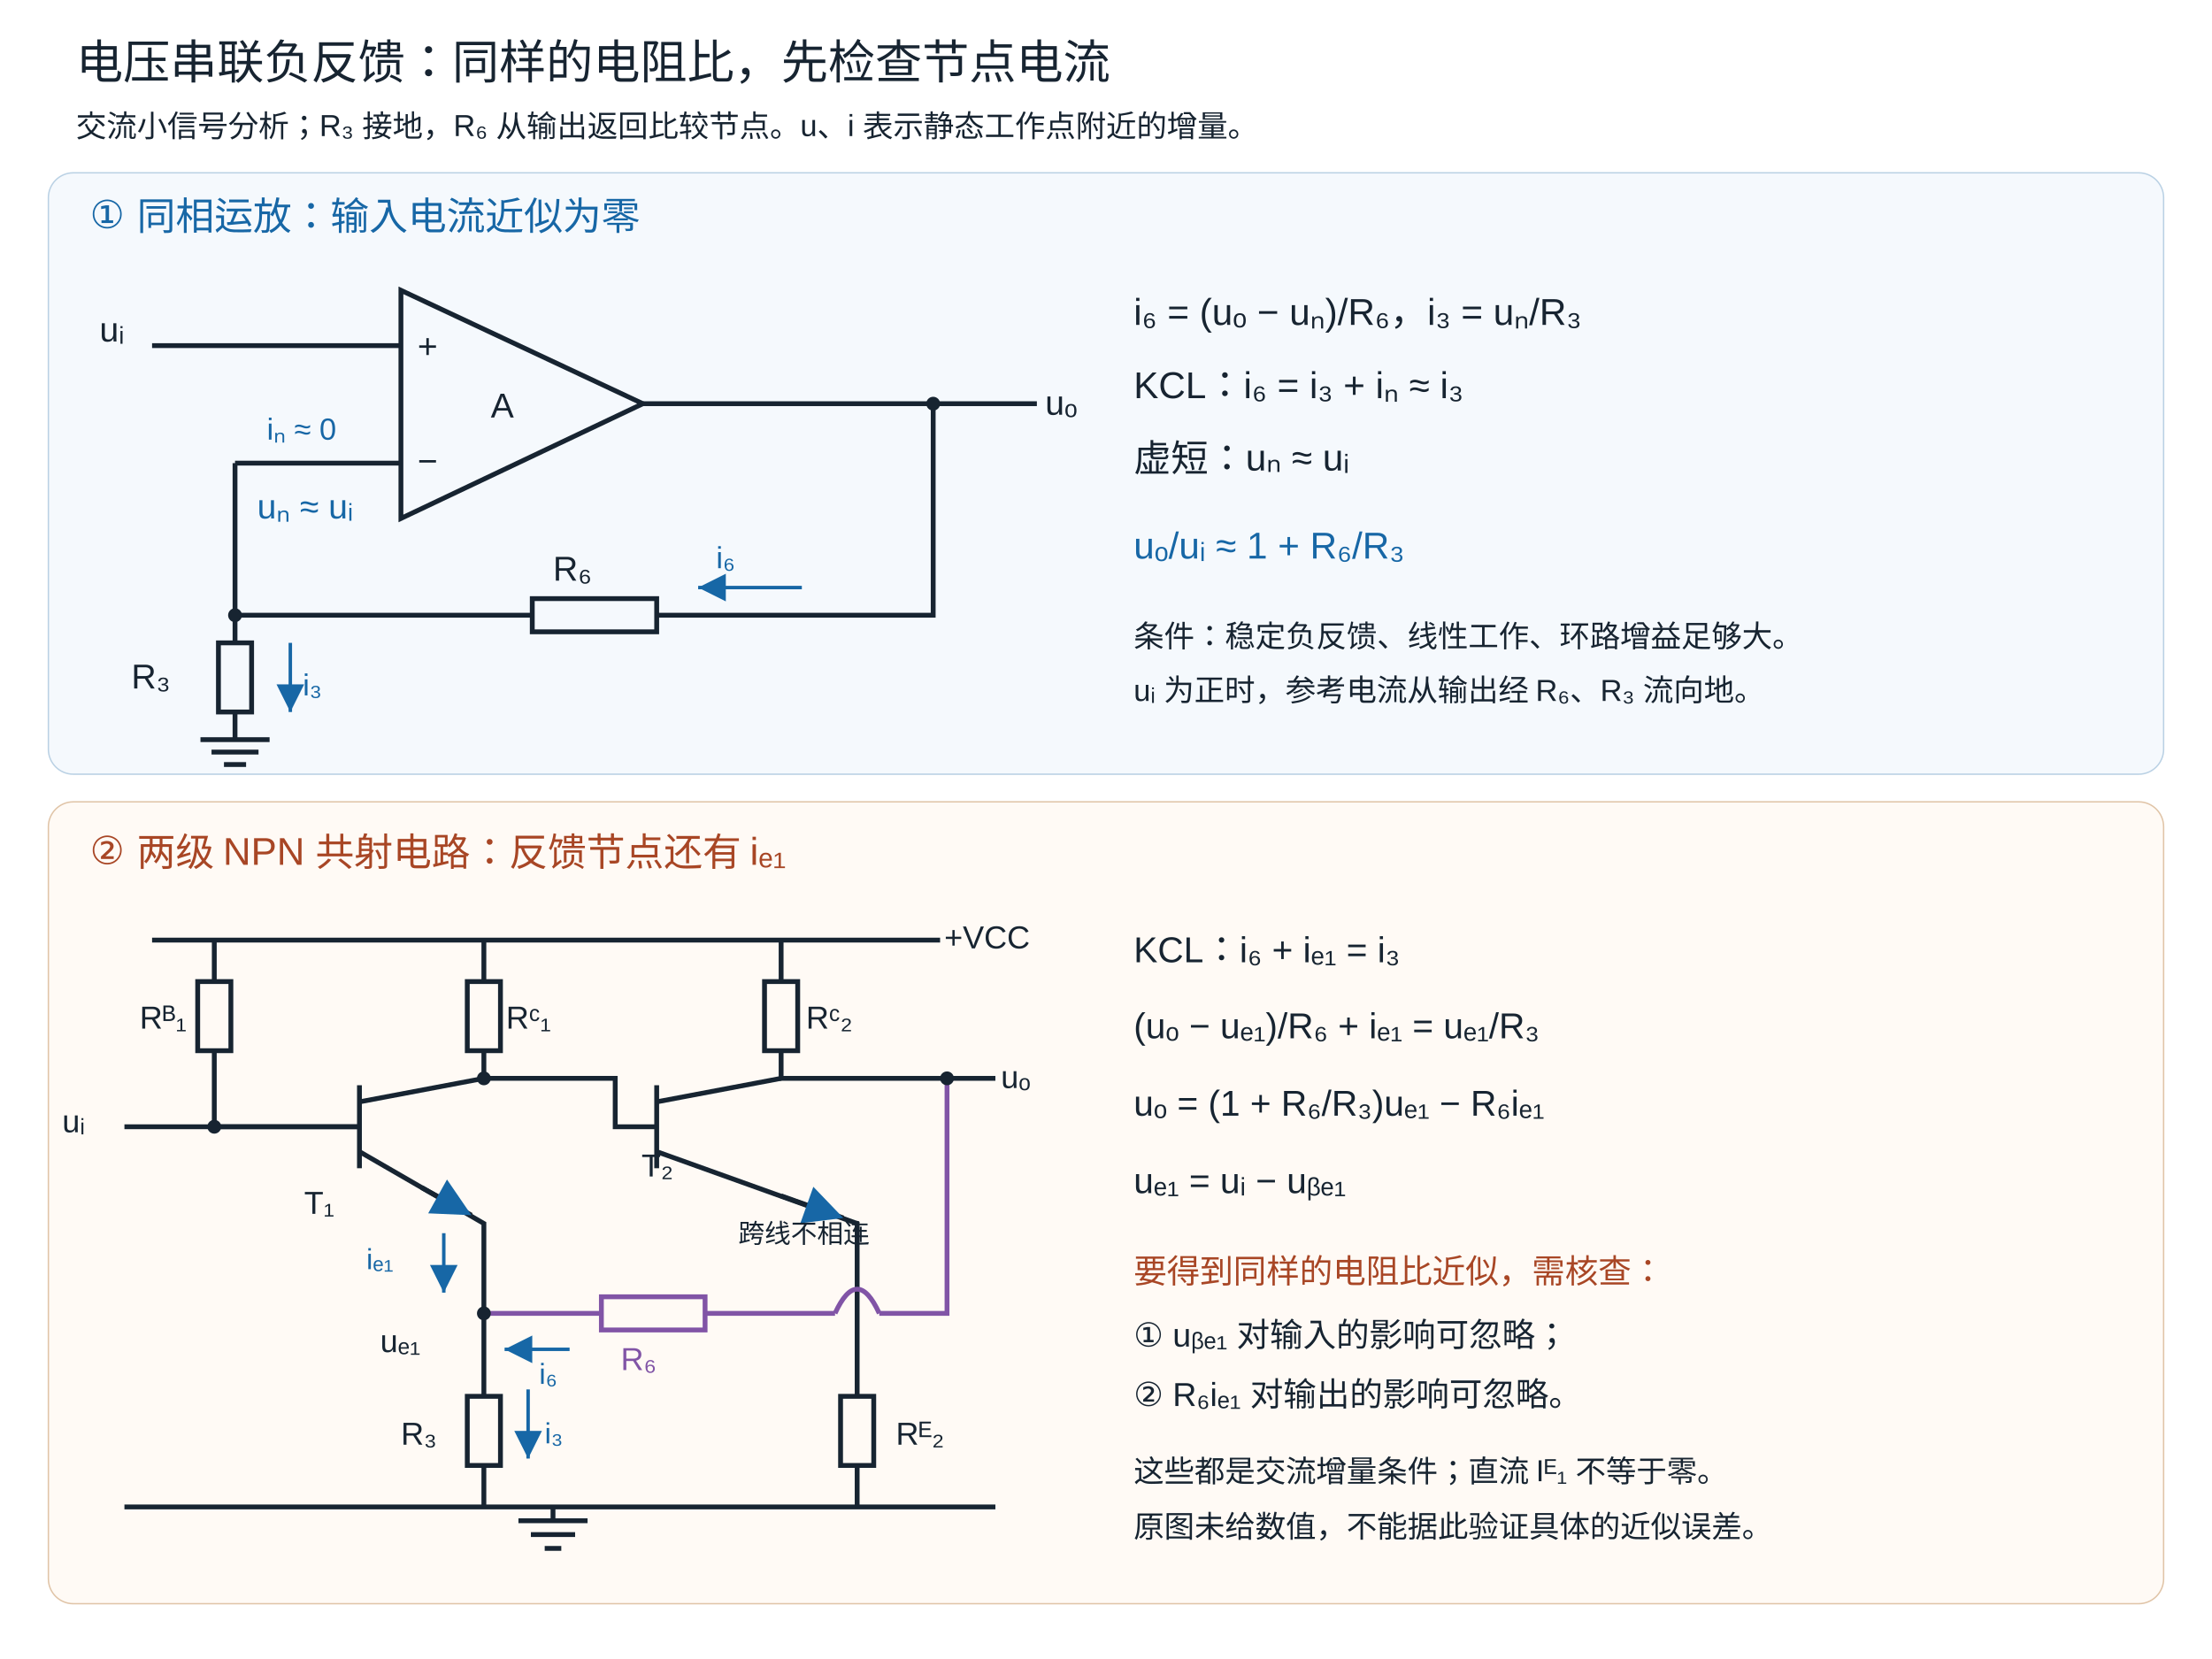
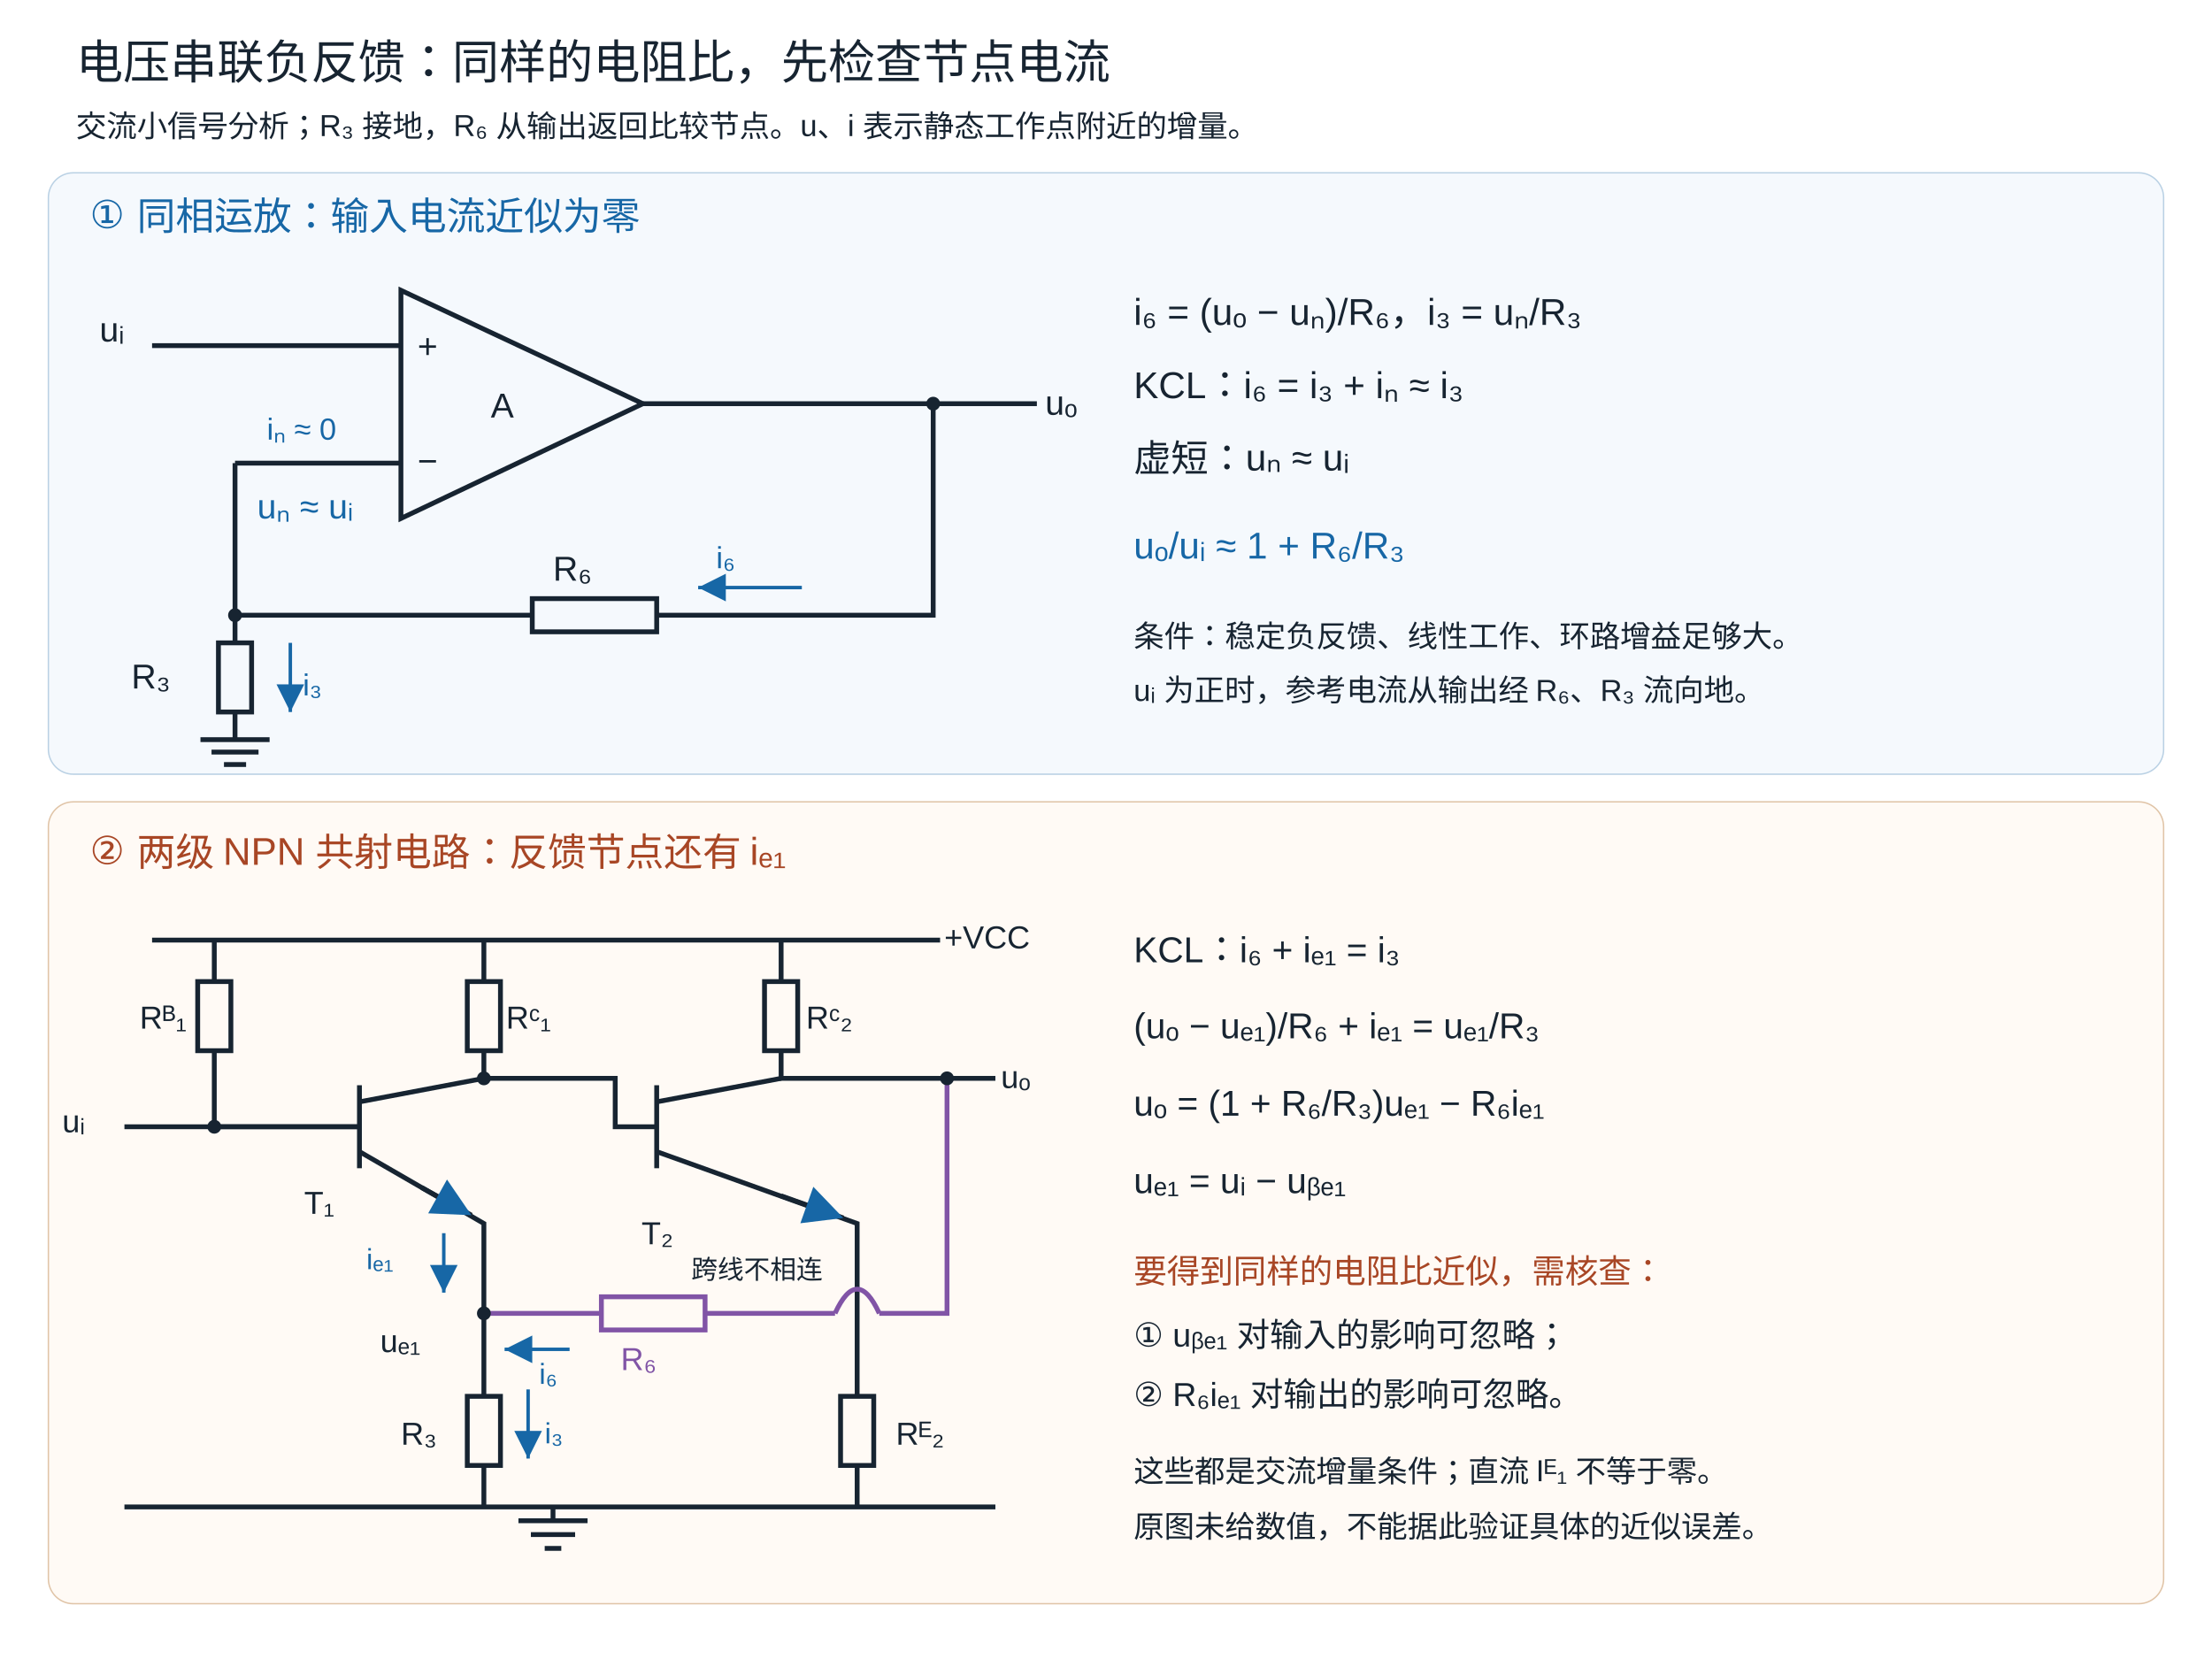
<svg xmlns="http://www.w3.org/2000/svg" width="1600" height="1200" viewBox="0 0 1600 1200">
  <defs>
    <marker id="arrow" markerWidth="9" markerHeight="9" refX="8" refY="4" orient="auto">
      <path d="M0 0 L8 4 L0 8" fill="#1767a6" />
    </marker>
  </defs>
  <rect width="1600" height="1200" fill="white" />
  <g font-family="Arial, PingFang SC, sans-serif" fill="#172431">
    <text x="55" y="57" font-size="34">电压串联负反馈：同样的电阻比，先检查节点电流</text>
    <text x="55" y="99" font-size="22">交流小信号分析；R₃ 接地，R₆ 从输出返回比较节点。u、i 表示静态工作点附近的增量。</text>
    <rect x="35" y="125" width="1530" height="435" rx="18" fill="#f5f9fd" stroke="#bad1e4" />
    <text x="65" y="165" font-size="28" fill="#1767a6">① 同相运放：输入电流近似为零</text>
    <g stroke="#172431" stroke-width="3.5" fill="none">
      <path d="M290 210 L290 375 L465 292 Z" />
      <path d="M110 250 H290 M170 335 H290 M465 292 H750 M675 292 V445 H475 M385 445 H170 V335 M170 445 V465 M170 515 V535" />
      <rect x="385" y="433" width="90" height="24" />
      <rect x="158" y="465" width="24" height="50" />
      <path d="M145 535 H195 M153 544 H187 M162 553 H178" />
    </g>
    <circle cx="170" cy="445" r="5" />
    <circle cx="675" cy="292" r="5" />
    <g font-size="25">
      <text x="302" y="259">+</text>
      <text x="302" y="342">−</text>
      <text x="355" y="302">A</text>
      <text x="72" y="247">uᵢ</text>
      <text x="756" y="300">uₒ</text>
      <text x="400" y="420">R₆</text>
      <text x="95" y="498">R₃</text>
      <text x="186" y="375" fill="#1767a6">uₙ ≈ uᵢ</text>
    </g>
    <g stroke="#1767a6" stroke-width="2.5" fill="none" marker-end="url(#arrow)">
      <path d="M580 425 H505" />
      <path d="M210 465 V515" />
    </g>
    <g font-size="22" fill="#1767a6">
      <text x="518" y="411">i₆</text>
      <text x="219" y="503">i₃</text>
      <text x="193" y="318">iₙ ≈ 0</text>
    </g>
    <g font-size="27">
      <text x="820" y="235">i₆ = (uₒ − uₙ)/R₆，i₃ = uₙ/R₃</text>
      <text x="820" y="288">KCL：i₆ = i₃ + iₙ ≈ i₃</text>
      <text x="820" y="341">虚短：uₙ ≈ uᵢ</text>
      <text x="820" y="404" fill="#1767a6">uₒ/uᵢ ≈ 1 + R₆/R₃</text>
    </g>
    <text x="820" y="468" font-size="22">条件：稳定负反馈、线性工作、环路增益足够大。</text>
    <text x="820" y="507" font-size="22">uᵢ 为正时，参考电流从输出经 R₆、R₃ 流向地。</text>
    <rect x="35" y="580" width="1530" height="580" rx="18" fill="#fffaf5" stroke="#e0c4a7" />
    <text x="65" y="625" font-size="28" fill="#a84625">② 两级 NPN 共射电路：反馈节点还有 iₑ₁</text>
    <g stroke="#172431" stroke-width="3.5" fill="none">
      <path d="M110 680 H680 M155 680 V710 M155 760 V815 H260 M350 680 V710 M350 760 V780 M565 680 V710 M565 760 V780 H720" />
      <rect x="143" y="710" width="24" height="50" />
      <rect x="338" y="710" width="24" height="50" />
      <rect x="553" y="710" width="24" height="50" />
      <path d="M90 815 H260 M260 785 V845 M260 797 L350 780 M260 833 L350 885 V1010 M350 1060 V1090 M350 780 H445 V815 H475 M475 785 V845 M475 797 L565 780 M475 833 L620 885 V1010 M620 1060 V1090 M90 1090 H720" />
      <rect x="338" y="1010" width="24" height="50" />
      <rect x="608" y="1010" width="24" height="50" />
      <path d="M685 780 V950 H636 M604 950 H510 M435 950 H350" stroke="#8154a6" />
      <path d="M604 950 Q620 915 636 950" stroke="#8154a6" />
      <rect x="435" y="938" width="75" height="24" stroke="#8154a6" />
      <path d="M400 1090 V1100 M375 1100 H425 M384 1110 H416 M394 1120 H406" />
    </g>
    <path d="M305 859 L341 879" stroke="#172431" stroke-width="3.5" marker-end="url(#arrow)" />
    <path d="M565 865 L610 881" stroke="#172431" stroke-width="3.5" marker-end="url(#arrow)" />
    <g fill="#172431">
      <circle cx="155" cy="815" r="5" />
      <circle cx="350" cy="780" r="5" />
      <circle cx="685" cy="780" r="5" />
      <circle cx="350" cy="950" r="5" />
    </g>
    <g font-size="23">
      <text x="683" y="686">+VCC</text>
      <text x="101" y="744">Rᴮ₁</text>
      <text x="366" y="744">Rᶜ₁</text>
      <text x="583" y="744">Rᶜ₂</text>
      <text x="220" y="878">T₁</text>
-       <text x="464" y="851">T₂</text>
+       <text x="464" y="900">T₂</text>
      <text x="45" y="819">uᵢ</text>
      <text x="724" y="787">uₒ</text>
      <text x="290" y="1045">R₃</text>
      <text x="648" y="1045">Rᴱ₂</text>
      <text x="449" y="991" fill="#8154a6">R₆</text>
      <text x="275" y="978">uₑ₁</text>
-       <text x="534" y="899" font-size="19">跨线不相连</text>
+       <text x="500" y="925" font-size="19">跨线不相连</text>
    </g>
    <g stroke="#1767a6" stroke-width="2.5" fill="none" marker-end="url(#arrow)">
      <path d="M321 892 V935" />
      <path d="M412 976 H365" />
      <path d="M382 1005 V1055" />
    </g>
    <g font-size="21" fill="#1767a6">
      <text x="265" y="918">iₑ₁</text>
      <text x="390" y="1001">i₆</text>
      <text x="394" y="1044">i₃</text>
    </g>
    <g font-size="26">
      <text x="820" y="696">KCL：i₆ + iₑ₁ = i₃</text>
      <text x="820" y="751">(uₒ − uₑ₁)/R₆ + iₑ₁ = uₑ₁/R₃</text>
      <text x="820" y="807">uₒ = (1 + R₆/R₃)uₑ₁ − R₆iₑ₁</text>
      <text x="820" y="863">uₑ₁ = uᵢ − uᵦₑ₁</text>
    </g>
    <text x="820" y="928" font-size="24" fill="#a84625">要得到同样的电阻比近似，需核查：</text>
    <text x="820" y="974" font-size="24">① uᵦₑ₁ 对输入的影响可忽略；</text>
    <text x="820" y="1017" font-size="24">② R₆iₑ₁ 对输出的影响可忽略。</text>
    <text x="820" y="1072" font-size="22">这些都是交流增量条件；直流 Iᴱ₁ 不等于零。</text>
    <text x="820" y="1112" font-size="22">原图未给数值，不能据此验证具体的近似误差。</text>
  </g>
</svg>
